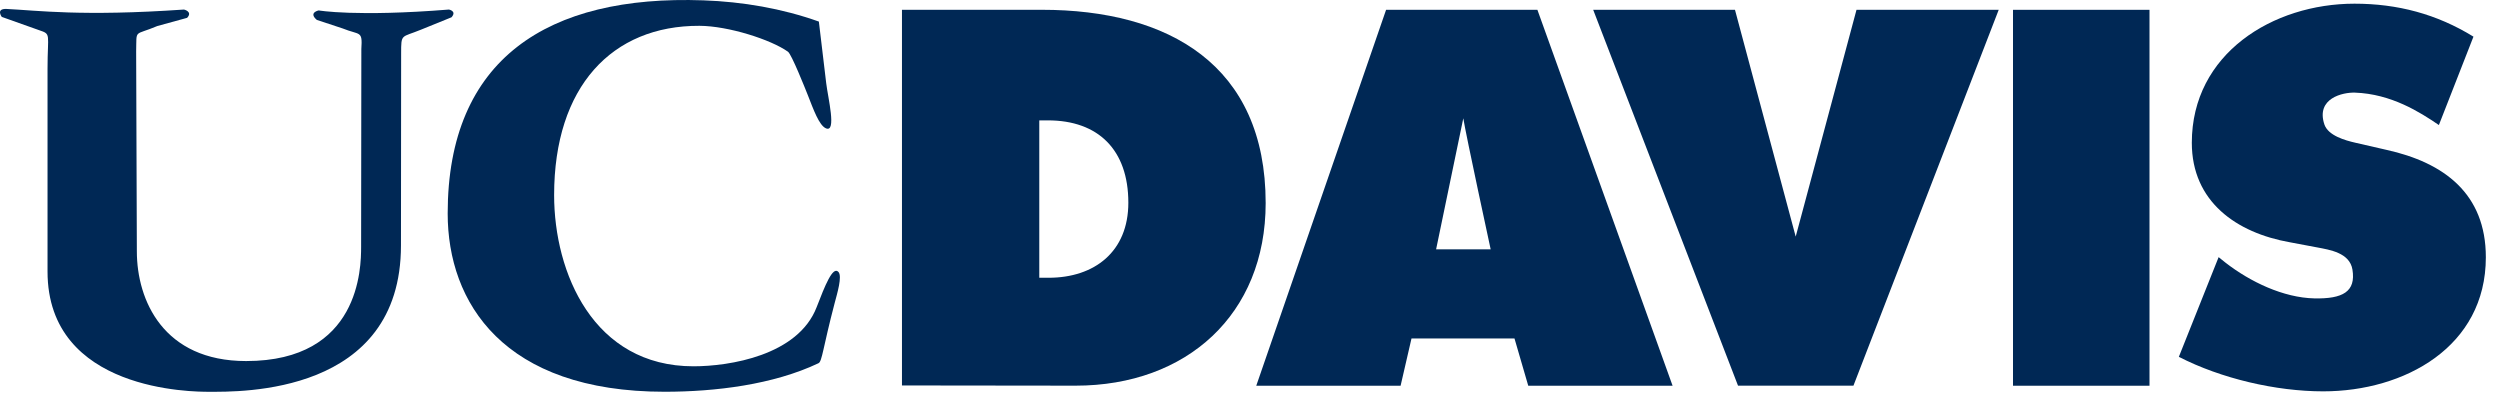
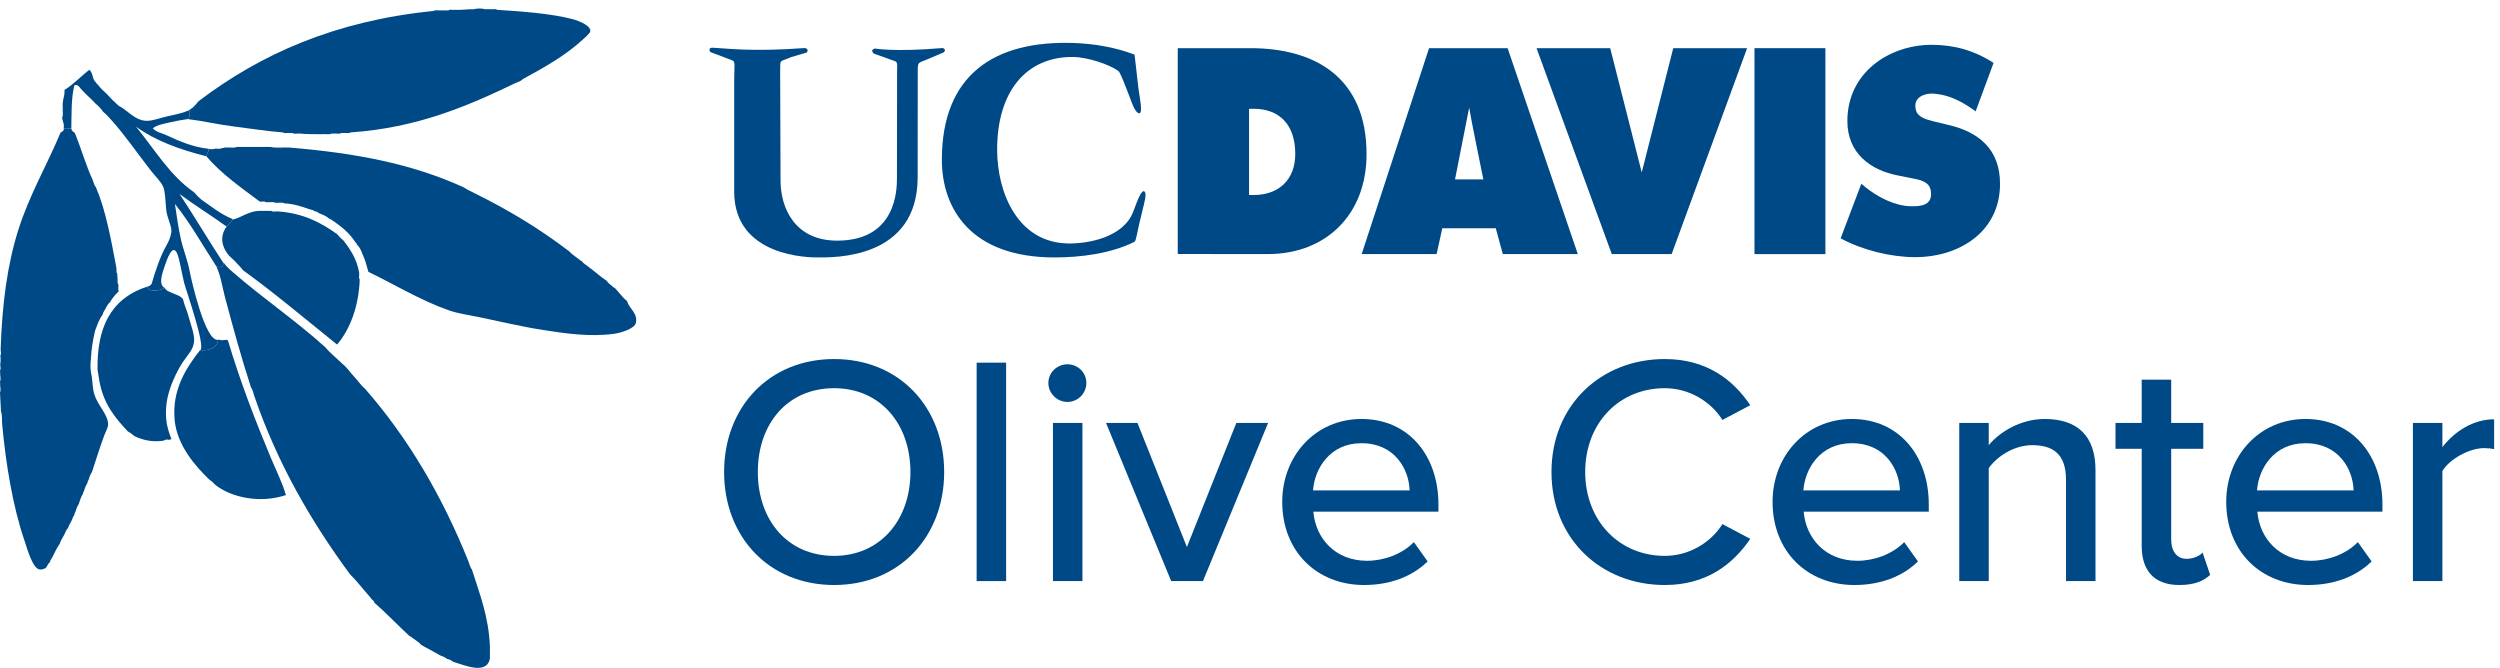
- <svg xmlns="http://www.w3.org/2000/svg" width="154px" height="25px" viewBox="0 0 154 25" version="1.1">
+ <svg xmlns="http://www.w3.org/2000/svg" width="277px" height="74px" viewBox="0 0 277 74" version="1.1">
  <defs />
  <g id="Page-1" stroke="none" stroke-width="1" fill="none" fill-rule="evenodd">
-     <g id="Content" transform="translate(-100, -37)" fill-rule="nonzero" fill="#002855">
-       <g id="site_logo" transform="translate(100, 31)">
-         <g id="UCDAVIS" transform="translate(0, 6)">
-           <path d="M90.139,7.287 L90.139,7.287 C90.293,8.274 91.825,15.359 91.825,15.359 L88.464,15.359 L90.139,7.287 Z M77.386,23.76 L86.277,23.76 L86.948,20.851 L93.293,20.851 L94.14,23.76 L103.031,23.76 L94.704,0.605 L85.383,0.605 L77.386,23.76 Z" id="Shape" />
-           <path d="M55.561,0.603 L64.173,0.603 C71.993,0.603 77.965,4.004 77.965,12.512 C77.965,19.369 73.096,23.757 66.259,23.757 L55.561,23.744 L55.561,0.603 Z M64.02,17.11 L64.596,17.11 C67.418,17.11 69.506,15.507 69.506,12.486 C69.506,9.231 67.654,7.415 64.554,7.415 L64.02,7.415 L64.02,17.11 Z" id="Shape" />
-           <path d="M50.442,1.329 L50.895,5.13 C51.004,6.032 51.548,8.195 50.878,7.905 C50.456,7.724 50.11,6.746 49.767,5.874 C49.592,5.433 48.759,3.342 48.54,3.187 C47.491,2.439 44.864,1.598 43.087,1.59 C37.696,1.571 34.134,5.338 34.134,12.018 C34.134,16.809 36.556,22.564 42.72,22.564 C44.926,22.564 49.153,21.901 50.303,18.927 C50.822,17.582 51.298,16.382 51.644,16.748 C51.898,17.011 51.567,18.091 51.414,18.672 C50.689,21.43 50.647,22.265 50.419,22.374 C47.635,23.696 44.064,24.132 40.939,24.132 C31.009,24.132 27.577,18.64 27.577,13.15 C27.577,3.623 33.751,-0.323 43.328,0.021 C45.747,0.107 48.171,0.519 50.442,1.329" id="Shape" />
-           <path d="M21.107,1.752 L19.516,1.226 C18.98,0.769 19.631,0.642 19.631,0.642 C19.631,0.642 21.928,1.047 27.655,0.588 C27.655,0.588 28.157,0.681 27.813,1.065 L25.932,1.828 C24.71,2.333 24.71,2.041 24.71,3.312 L24.7,15.113 C24.7,24.341 14.792,24.134 12.863,24.134 C11.944,24.134 2.928,24.134 2.928,16.724 L2.928,4.235 C2.928,2.055 3.171,2.116 2.41,1.859 L0.109,1.041 C0.109,1.041 -0.28,0.521 0.412,0.552 C2.291,0.642 5.012,1.024 11.335,0.588 C11.335,0.588 11.889,0.715 11.526,1.099 L9.687,1.605 C8.232,2.224 8.424,1.752 8.387,3.166 L8.43,15.483 C8.43,18.503 10.068,22.241 15.16,22.241 C22.181,22.241 22.245,16.485 22.245,15.207 L22.259,3.009 C22.334,1.859 22.179,2.186 21.107,1.752" id="Shape" />
-           <path d="M134.217,21.981 L136.667,15.84 L137.097,16.185 C138.601,17.35 140.645,18.34 142.571,18.381 C144.296,18.415 145.136,17.98 144.91,16.602 C144.735,15.565 143.507,15.388 142.74,15.241 L141.052,14.923 C137.771,14.342 135.016,12.426 135.016,8.795 C135.016,3.303 140.011,0.227 145.037,0.227 C147.678,0.227 150.098,0.86 152.365,2.258 L150.235,7.703 C149.068,6.907 147.3,5.784 145.066,5.706 C144.326,5.68 142.645,6.048 143.182,7.666 C143.415,8.356 144.458,8.647 145.099,8.794 L147,9.23 C150.558,10.015 153.128,11.933 153.128,15.849 C153.128,21.374 148.104,24.107 143.11,24.107 C140.198,24.107 136.823,23.32 134.217,21.981" id="Shape" />
-           <rect id="Rectangle-path" x="124.001" y="0.605" width="8.408" height="23.156" />
-           <polygon id="Shape" points="114.361 0.603 123.121 0.603 114.172 23.757 107.062 23.757 98.14 0.603 106.874 0.603 110.615 14.575" />
-         </g>
+     <g id="Content" transform="translate(-100, -29)" fill="#004987">
+       <g id="logoblue" transform="translate(100, 29)">
+         <path d="M215.877,13.841 L214.105,13.413 C213.502,13.265 212.528,12.98 212.317,12.306 C211.808,10.704 213.381,10.348 214.069,10.37 C216.159,10.447 217.815,11.551 218.902,12.338 L220.887,6.972 C218.771,5.596 216.511,4.965 214.045,4.965 C209.355,4.965 204.688,8.005 204.688,13.413 C204.688,16.985 207.264,18.872 210.323,19.449 L211.896,19.763 C212.617,19.906 213.764,20.084 213.928,21.108 C214.138,22.463 213.349,22.892 211.741,22.856 C209.94,22.815 208.039,21.845 206.633,20.693 L206.236,20.355 L203.942,26.408 C206.376,27.723 209.521,28.494 212.245,28.494 C216.909,28.494 221.603,25.805 221.603,20.368 C221.603,16.503 219.203,14.614 215.877,13.841" id="Fill-1" />
+         <polygon id="Fill-2" points="194.398 28.156 202.255 28.156 202.255 5.337 194.398 5.337" />
+         <polyline id="Fill-3" points="181.904 19.105 178.411 5.337 170.248 5.337 178.586 28.152 185.22 28.152 193.581 5.337 185.396 5.337 181.904 19.105" />
+         <path d="M161.217,19.878 L162.783,11.92 C162.922,12.897 164.355,19.878 164.355,19.878 L161.217,19.878 Z M158.34,5.337 L150.874,28.152 L159.174,28.152 L159.807,25.289 L165.732,25.289 L166.513,28.152 L174.821,28.152 L167.043,5.337 L158.34,5.337 Z" id="Fill-4" />
+         <path d="M138.93,21.605 L138.394,21.605 L138.394,12.053 L138.899,12.053 C141.785,12.053 143.516,13.841 143.516,17.046 C143.516,20.024 141.564,21.605 138.93,21.605 Z M138.535,5.337 L130.495,5.337 L130.495,28.144 L140.48,28.152 C146.866,28.152 151.414,23.831 151.414,17.078 C151.414,8.691 145.834,5.337 138.535,5.337 Z" id="Fill-5" />
+         <path d="M125.586,23.394 C124.51,26.327 120.559,26.978 118.502,26.978 C112.746,26.978 110.483,21.312 110.483,16.589 C110.483,10.002 113.813,6.292 118.844,6.312 C120.504,6.32 122.955,7.147 123.939,7.884 C124.142,8.038 124.922,10.097 125.081,10.528 C125.405,11.39 125.732,12.359 126.119,12.532 C126.741,12.82 126.241,10.686 126.139,9.795 L125.71,6.053 C123.595,5.252 121.332,4.855 119.074,4.767 C110.128,4.431 104.359,8.317 104.359,17.705 C104.359,23.115 107.564,28.524 116.837,28.524 C119.76,28.524 123.093,28.093 125.694,26.796 C125.902,26.687 125.938,25.864 126.624,23.145 C126.765,22.571 127.076,21.509 126.838,21.249 C126.52,20.892 126.071,22.071 125.586,23.394" id="Fill-6" />
+         <path d="M104.437,5.323 C99.09,5.778 96.941,5.377 96.941,5.377 C96.941,5.377 96.336,5.505 96.834,5.948 L98.321,6.47 C99.324,6.903 99.466,6.581 99.397,7.707 L99.382,19.73 C99.382,20.995 99.324,26.663 92.765,26.663 C88.013,26.663 86.484,22.977 86.484,20.003 L86.441,7.866 C86.479,6.47 86.296,6.939 87.658,6.328 L89.376,5.825 C89.717,5.448 89.195,5.323 89.195,5.323 C83.294,5.749 80.749,5.377 78.999,5.289 C78.351,5.252 78.713,5.77 78.713,5.77 L80.862,6.581 C81.574,6.83 81.347,6.771 81.347,8.919 L81.347,21.227 C81.347,28.524 89.763,28.524 90.62,28.524 C92.421,28.524 101.677,28.726 101.677,19.635 L101.686,8.007 C101.686,6.755 101.686,7.048 102.828,6.542 L104.583,5.792 C104.906,5.415 104.437,5.323 104.437,5.323" id="Fill-7" />
+         <path d="M92.422,43.012 C87.233,43.012 83.968,46.967 83.968,52.301 C83.968,57.599 87.233,61.59 92.422,61.59 C97.538,61.59 100.876,57.599 100.876,52.301 C100.876,46.967 97.538,43.012 92.422,43.012 Z M92.422,39.782 C99.643,39.782 104.614,45.116 104.614,52.301 C104.614,59.485 99.643,64.819 92.422,64.819 C85.201,64.819 80.23,59.485 80.23,52.301 C80.23,45.116 85.201,39.782 92.422,39.782 Z" id="Fill-8" />
+         <polygon id="Fill-9" points="108.211 64.384 111.478 64.384 111.478 40.182 108.211 40.182" />
+         <path d="M116.668,64.383 L119.933,64.383 L119.933,46.858 L116.668,46.858 L116.668,64.383 Z M116.159,42.432 C116.159,41.27 117.139,40.363 118.264,40.363 C119.425,40.363 120.368,41.27 120.368,42.432 C120.368,43.593 119.425,44.536 118.264,44.536 C117.139,44.536 116.159,43.593 116.159,42.432 Z" id="Fill-10" />
+         <polyline id="Fill-11" points="122.546 46.858 126.03 46.858 131.509 60.61 136.988 46.858 140.508 46.858 133.287 64.384 129.767 64.384 122.546 46.858" />
+         <path d="M145.482,54.333 L156.187,54.333 C156.114,52.011 154.554,49.107 150.853,49.107 C147.333,49.107 145.664,51.938 145.482,54.333 Z M150.853,46.423 C156.114,46.423 159.379,50.523 159.379,55.893 L159.379,56.691 L145.519,56.691 C145.772,59.667 147.95,62.135 151.469,62.135 C153.32,62.135 155.352,61.408 156.658,60.066 L158.182,62.207 C156.44,63.912 153.973,64.819 151.143,64.819 C145.917,64.819 142.071,61.118 142.071,55.602 C142.071,50.523 145.736,46.423 150.853,46.423 Z" id="Fill-12" />
+         <path d="M171.904,52.301 C171.904,44.862 177.418,39.782 184.459,39.782 C189.067,39.782 192.042,42.068 193.929,44.898 L190.844,46.531 C189.575,44.5 187.179,43.012 184.459,43.012 C179.415,43.012 175.641,46.858 175.641,52.301 C175.641,57.707 179.415,61.59 184.459,61.59 C187.179,61.59 189.575,60.102 190.844,58.07 L193.929,59.703 C192.005,62.533 189.067,64.819 184.459,64.819 C177.418,64.819 171.904,59.739 171.904,52.301" id="Fill-13" />
+         <path d="M199.811,54.333 L210.515,54.333 C210.443,52.011 208.882,49.107 205.181,49.107 C201.662,49.107 199.993,51.938 199.811,54.333 Z M205.181,46.423 C210.443,46.423 213.709,50.523 213.709,55.893 L213.709,56.691 L199.847,56.691 C200.101,59.667 202.279,62.135 205.798,62.135 C207.649,62.135 209.681,61.408 210.987,60.066 L212.511,62.207 C210.769,63.912 208.302,64.819 205.472,64.819 C200.247,64.819 196.401,61.118 196.401,55.602 C196.401,50.523 200.065,46.423 205.181,46.423 Z" id="Fill-14" />
+         <path d="M228.916,53.172 C228.916,50.268 227.428,49.325 225.178,49.325 C223.146,49.325 221.295,50.559 220.352,51.865 L220.352,64.384 L217.086,64.384 L217.086,46.858 L220.352,46.858 L220.352,49.325 C221.513,47.91 223.835,46.423 226.557,46.423 C230.258,46.423 232.181,48.382 232.181,52.083 L232.181,64.384 L228.916,64.384 L228.916,53.172" id="Fill-15" />
+         <path d="M237.301,60.502 L237.301,49.725 L234.399,49.725 L234.399,46.858 L237.301,46.858 L237.301,42.068 L240.567,42.068 L240.567,46.858 L244.123,46.858 L244.123,49.725 L240.567,49.725 L240.567,59.775 C240.567,61.01 241.148,61.917 242.272,61.917 C243.035,61.917 243.724,61.59 244.05,61.227 L244.885,63.694 C244.196,64.348 243.179,64.819 241.474,64.819 C238.716,64.819 237.301,63.259 237.301,60.502" id="Fill-16" />
+         <path d="M250.076,54.333 L260.78,54.333 C260.708,52.011 259.147,49.107 255.446,49.107 C251.926,49.107 250.257,51.938 250.076,54.333 Z M255.446,46.423 C260.708,46.423 263.973,50.523 263.973,55.893 L263.973,56.691 L250.112,56.691 C250.367,59.667 252.543,62.135 256.063,62.135 C257.914,62.135 259.946,61.408 261.251,60.066 L262.776,62.207 C261.034,63.912 258.567,64.819 255.737,64.819 C250.511,64.819 246.666,61.118 246.666,55.602 C246.666,50.523 250.33,46.423 255.446,46.423 Z" id="Fill-17" />
+         <path d="M267.351,46.858 L270.617,46.858 L270.617,49.543 C271.96,47.802 274.028,46.459 276.35,46.459 L276.35,49.761 C276.024,49.688 275.661,49.652 275.225,49.652 C273.592,49.652 271.379,50.886 270.617,52.192 L270.617,64.384 L267.351,64.384 L267.351,46.858" id="Fill-18" />
+         <path d="M24.727,29.097 C24.85,29.632 24.222,29.716 23.954,29.484 C24.465,30.538 24.613,31.742 24.92,32.896 C25.793,36.176 26.759,39.717 27.817,42.941 C27.999,43.146 28.039,43.492 28.141,43.778 C30.725,51.346 34.463,57.758 38.764,63.61 C39.597,64.431 40.299,65.38 41.083,66.249 C41.164,66.469 41.439,66.494 41.468,66.765 C42.831,67.957 44.068,69.274 45.397,70.499 L45.46,70.499 C45.861,70.829 46.346,71.074 46.684,71.466 C47.315,71.801 47.925,72.155 48.552,72.496 C48.84,72.701 49.282,72.753 49.517,73.011 L49.581,73.011 C49.832,73.082 50.047,73.19 50.226,73.332 C51.422,73.68 53.95,74.833 54.282,72.947 L54.282,71.659 C54.153,68.268 53.124,65.777 52.287,63.094 C52.082,62.87 52.027,62.495 51.9,62.193 C48.979,54.919 45.2,48.502 40.439,43.069 C39.993,42.699 39.676,42.201 39.278,41.781 C38.824,41.292 38.453,40.72 37.927,40.3 C37.285,39.677 36.577,39.118 35.996,38.434 C32.725,35.48 29.011,32.969 25.693,30.063 C25.409,29.832 25.15,29.575 24.92,29.29 C24.885,29.197 24.82,29.134 24.727,29.097" id="Fill-20" />
+         <path d="M7.07,14.225 C7.104,14.52 6.877,14.582 6.708,14.695 C5.226,18.253 3.272,21.558 2.038,25.444 C0.799,29.346 0.246,33.649 0.073,38.634 C0.044,38.853 0.187,39.228 0.045,39.346 C0.073,39.698 0.088,40.037 0.03,40.312 C0.001,40.532 0.144,40.906 0.002,41.023 C0.007,41.109 0.011,41.194 0.016,41.28 C-0.01,41.584 0.139,42.046 0.001,42.248 C0.004,42.312 0.007,42.377 0.011,42.441 C-0.014,42.765 0.138,43.25 0,43.473 C0.002,43.538 0.006,43.602 0.01,43.666 C0.038,44.202 0.065,44.738 0.093,45.274 C0.098,45.381 0.103,45.488 0.109,45.595 C0.278,45.975 0.186,46.643 0.253,47.136 C0.651,51.41 1.419,56.138 2.714,59.903 C2.974,60.657 3.609,63.062 4.428,63.103 C4.704,63.118 4.831,63.03 5.063,62.942 C5.247,62.741 5.314,62.432 5.545,62.273 C5.566,62.006 5.75,61.885 5.836,61.677 C6.079,61.201 6.291,60.697 6.604,60.284 C6.719,59.878 6.956,59.58 7.128,59.226 C7.257,58.974 7.343,58.682 7.543,58.496 C7.629,58.226 7.762,57.999 7.893,57.768 C8.017,57.533 8.078,57.242 8.241,57.04 C8.223,56.881 8.332,56.835 8.354,56.712 C8.45,56.37 8.585,56.063 8.757,55.788 C8.734,55.686 8.812,55.674 8.812,55.593 C8.909,55.251 9.042,54.943 9.215,54.668 C9.198,54.51 9.307,54.465 9.328,54.342 C9.406,54.042 9.52,53.779 9.674,53.55 C9.68,53.351 9.798,53.253 9.844,53.089 C9.92,52.791 10.036,52.528 10.19,52.297 C10.629,50.966 11.03,49.671 11.531,48.295 C11.697,47.842 11.992,47.376 11.98,46.983 C11.945,45.899 10.825,44.907 10.457,43.708 C10.256,43.057 10.274,42.45 10.159,41.662 C10.028,41.216 9.982,40.318 10.066,39.86 C10.115,38.679 10.303,37.622 10.543,36.613 C10.78,36.009 10.977,35.369 11.357,34.894 C11.413,34.597 11.593,34.412 11.707,34.167 C11.85,33.887 12,33.615 12.249,33.431 C12.248,33.408 12.247,33.387 12.246,33.366 C12.516,32.975 12.798,32.597 13.157,32.288 C13.04,31.998 13.153,31.872 13.117,31.516 C12.962,31.372 13.065,30.939 13.011,30.683 C13.003,30.555 12.997,30.426 12.991,30.298 C12.839,30.215 12.943,29.851 12.893,29.657 C12.295,26.514 11.734,23.329 10.629,20.747 C10.438,20.552 10.38,20.207 10.265,19.928 C9.523,18.325 8.998,16.484 8.325,14.805 C8.212,14.591 7.92,14.573 7.909,14.246 C7.625,14.245 7.407,14.17 7.07,14.225" id="Fill-21" />
+         <path d="M24.344,37.64 C24.28,37.643 24.214,37.648 24.151,37.652 C24.114,38.566 23.08,38.872 22.159,38.808 C20.605,40.785 19.015,43.245 19.356,46.597 C19.639,49.368 21.655,51.666 23.185,53.13 C23.438,53.303 23.666,53.503 23.869,53.734 C25.625,55.108 28.759,55.82 31.68,54.856 C31.268,53.442 30.588,52.108 30.001,50.704 C28.316,46.674 26.608,42.265 25.252,37.712 C25.071,37.549 24.52,37.807 24.344,37.64" id="Fill-23" />
+         <path d="M30.007,16.283 L26.208,16.283 C25.971,16.433 25.458,16.306 25.113,16.349 C24.849,16.297 24.784,16.446 24.534,16.413 C24.424,16.559 24.042,16.436 23.825,16.476 C23.56,16.55 23.319,16.55 23.053,16.476 C23.282,16.622 22.896,17.03 22.86,17.313 C24.541,19.281 26.698,20.774 28.784,22.336 C28.98,22.376 29.338,22.253 29.427,22.4 L29.62,22.4 C29.879,22.442 30.305,22.317 30.458,22.465 L30.587,22.465 C30.866,22.506 31.315,22.381 31.487,22.529 C32.567,22.588 33.415,22.877 34.257,23.173 C34.48,23.25 34.757,23.274 34.901,23.431 C35.144,23.402 35.203,23.557 35.352,23.623 C35.747,23.787 36.159,23.933 36.447,24.204 C36.897,24.396 37.216,24.722 37.605,24.976 C38.278,25.484 38.867,26.075 39.344,26.779 C39.364,26.931 39.567,26.899 39.537,27.101 C39.86,27.357 40.017,27.781 40.181,28.196 C40.46,28.774 40.625,29.47 40.824,30.127 C43.356,31.323 46.54,33.261 49.676,34.366 C50.753,34.747 51.908,34.895 53.128,35.146 C55.383,35.61 57.72,36.181 60.169,36.562 C62.657,36.951 65.362,37.349 68.038,36.986 C68.798,36.885 70.308,36.415 70.455,35.784 C70.706,34.704 69.689,34.18 69.488,33.375 C68.962,32.947 68.57,32.381 68.108,31.888 L68.038,31.888 C67.767,31.623 67.42,31.436 67.211,31.109 C66.525,30.656 65.938,30.101 65.277,29.622 C65.01,29.376 64.651,29.226 64.449,28.913 L64.38,28.913 C63.953,28.548 63.446,28.266 63.068,27.851 C59.866,25.4 56.359,23.262 52.575,21.407 C52.193,21.186 51.747,21.029 51.402,20.768 C45.574,18.11 39.32,16.951 32.067,16.349 C31.401,16.305 30.566,16.433 30.007,16.283" id="Fill-24" />
+         <path d="M16.278,31.776 C16.563,32.419 17.597,32.22 18.257,31.908 C18.345,32.083 18.486,32.184 18.639,32.268 C18.877,32.361 19.086,32.468 19.344,32.573 C19.639,32.693 20.031,32.804 20.274,33.153 C20.439,33.885 20.727,34.392 20.909,35.12 C21.107,35.905 21.544,36.952 21.509,37.76 C21.467,38.733 20.755,39.36 20.25,40.131 C19.856,40.732 19.534,41.36 19.244,42.019 C18.622,43.434 18.291,44.807 18.409,46.364 C18.47,47.186 18.707,47.925 18.998,48.65 C18.946,48.67 18.899,48.688 18.865,48.697 C18.677,48.751 18.589,48.734 18.526,48.688 C18.358,48.717 18.208,48.758 18.103,48.833 C16.78,49.011 15.779,48.74 14.886,48.318 C14.662,48.11 14.416,47.934 14.146,47.787 C12.819,46.331 11.494,44.871 11.015,42.233 C10.946,41.809 10.876,41.387 10.805,40.963 C10.743,36.548 12.086,33.139 16.278,31.776" id="Fill-25" />
+         <path d="M20.928,12.226 C21.067,12.108 21.245,12.029 21.379,11.905 C21.614,11.689 21.81,11.434 22.023,11.196 C28.841,6.017 37.122,2.299 48.037,1.215 C48.252,1.067 48.743,1.193 49.066,1.151 L49.71,1.151 C49.799,1.005 50.159,1.127 50.354,1.087 C51.156,1.136 51.77,0.999 52.544,1.022 C52.782,0.916 53.464,0.916 53.702,1.022 L54.411,1.022 C54.607,1.063 54.966,0.941 55.055,1.087 C57.653,1.255 61.027,1.484 63.426,2.117 C64.105,2.296 65.702,2.901 65.357,3.599 C65.127,3.883 64.869,4.14 64.585,4.372 C62.682,6.139 60.331,7.458 57.952,8.749 C57.75,8.976 57.426,9.082 57.116,9.201 C51.768,11.773 46.235,14.161 38.828,14.673 C38.697,14.821 38.294,14.697 38.056,14.738 L37.798,14.738 C37.667,14.886 37.263,14.761 37.025,14.802 L36.703,14.802 C36.53,14.951 36.083,14.826 35.803,14.867 C34.936,14.874 34.075,14.877 33.291,14.802 C33.011,14.761 32.564,14.886 32.389,14.738 L32.131,14.738 C31.893,14.697 31.49,14.821 31.36,14.673 C29.515,14.533 27.764,14.242 26.015,14.029 C24.239,13.814 22.559,13.408 20.799,13.192 C21.016,13.061 21.128,12.434 20.928,12.226" id="Fill-27" />
+         <path d="M15.069,14.03 C17.199,15.59 19.91,16.573 22.86,17.314 C22.896,17.031 23.282,16.622 23.053,16.476 C21.339,16.289 19.807,15.62 18.481,14.996 C17.947,14.744 17.325,14.662 16.936,14.223 C17.303,13.865 18.128,13.723 18.739,13.579 C19.417,13.418 20.118,13.287 20.799,13.193 C21.015,13.061 21.129,12.433 20.928,12.227 C20.235,12.533 19.45,12.694 18.61,12.87 C17.828,13.034 16.956,13.404 16.227,13.386 C14.921,13.353 14.126,12.193 13.137,11.711 C12.659,11.288 12.209,10.837 11.784,10.36 C11.479,10.107 11.199,9.829 10.948,9.523 C10.881,9.353 10.692,9.305 10.625,9.136 C10.151,8.672 10.379,8.195 9.909,7.73 C9.272,8.175 7.92,9.549 7.151,9.949 C7.177,10.896 6.874,10.937 6.956,11.969 C6.913,12.292 7.04,12.783 6.891,12.999 C6.88,13.332 7.152,13.788 7.06,14.032 C7.064,14.096 7.067,14.16 7.069,14.225 C7.406,14.169 7.625,14.244 7.909,14.247 C7.909,14.225 7.908,14.204 7.906,14.183 C7.931,12.769 7.88,10.814 8.243,9.458 C8.65,9.245 8.859,9.785 9.08,9.973 C9.544,10.495 10.095,10.933 10.561,11.453 C10.845,11.685 11.103,11.942 11.334,12.227 L11.334,12.291 C11.683,12.585 12.005,12.909 12.299,13.257 C13.751,14.848 15.13,16.861 16.678,18.858 C17.159,19.48 17.859,20.146 18.095,20.726 C18.309,21.255 18.325,22.347 18.417,23.238 C18.517,24.213 19.078,25.092 18.979,25.758 C18.913,26.201 18.712,26.731 18.473,27.137 C17.753,28.355 17.144,30.258 16.85,31.29 C16.783,31.527 16.687,31.682 16.277,31.776 C16.563,32.42 17.598,32.22 18.256,31.908 C17.524,31.525 17.955,30.338 18.285,29.38 C18.502,28.75 18.989,27.326 19.45,27.802 C19.834,28.197 20.005,29.677 20.397,31.318 C20.569,32.035 22.886,38.577 22.158,38.809 C22.158,38.83 22.169,38.795 22.17,38.816 C23.091,38.874 24.125,38.56 24.155,37.646 C22.753,37.898 21.208,31.094 20.992,29.934 C20.813,28.967 20.276,27.533 20.068,26.626 C19.78,25.366 19.553,23.808 19.382,22.594 C21.081,24.714 22.45,27.168 23.955,29.484 C24.221,29.717 24.85,29.632 24.728,29.097 C23.084,26.599 21.552,23.987 19.898,21.499 C21.584,22.754 23.406,23.872 25.113,25.105 C25.322,24.841 25.607,24.653 25.757,24.332 L25.757,24.267 C24.444,23.735 23.441,22.893 22.345,22.143 C22.04,21.891 21.76,21.612 21.507,21.306 C18.803,19.438 17.129,16.541 15.069,14.03" id="Fill-29" />
+         <path d="M30.071,23.366 L29.042,23.366 C27.586,23.289 26.738,24.148 25.757,24.332 C25.607,24.654 25.322,24.842 25.113,25.104 C24.284,26.207 24.596,27.417 25.372,28.324 C25.806,28.706 26.213,29.113 26.595,29.548 C26.709,29.668 26.824,29.789 26.916,29.934 C30.524,32.551 33.896,35.405 37.348,38.177 C38.828,36.448 39.756,33.859 39.859,30.964 C39.711,30.833 39.835,30.43 39.794,30.192 C39.529,28.697 38.826,27.641 38.055,26.65 C37.794,26.441 37.557,26.205 37.348,25.941 C35.595,24.69 33.649,23.632 30.844,23.43 C30.606,23.39 30.203,23.514 30.071,23.366" id="Fill-30" />
      </g>
    </g>
  </g>
</svg>
